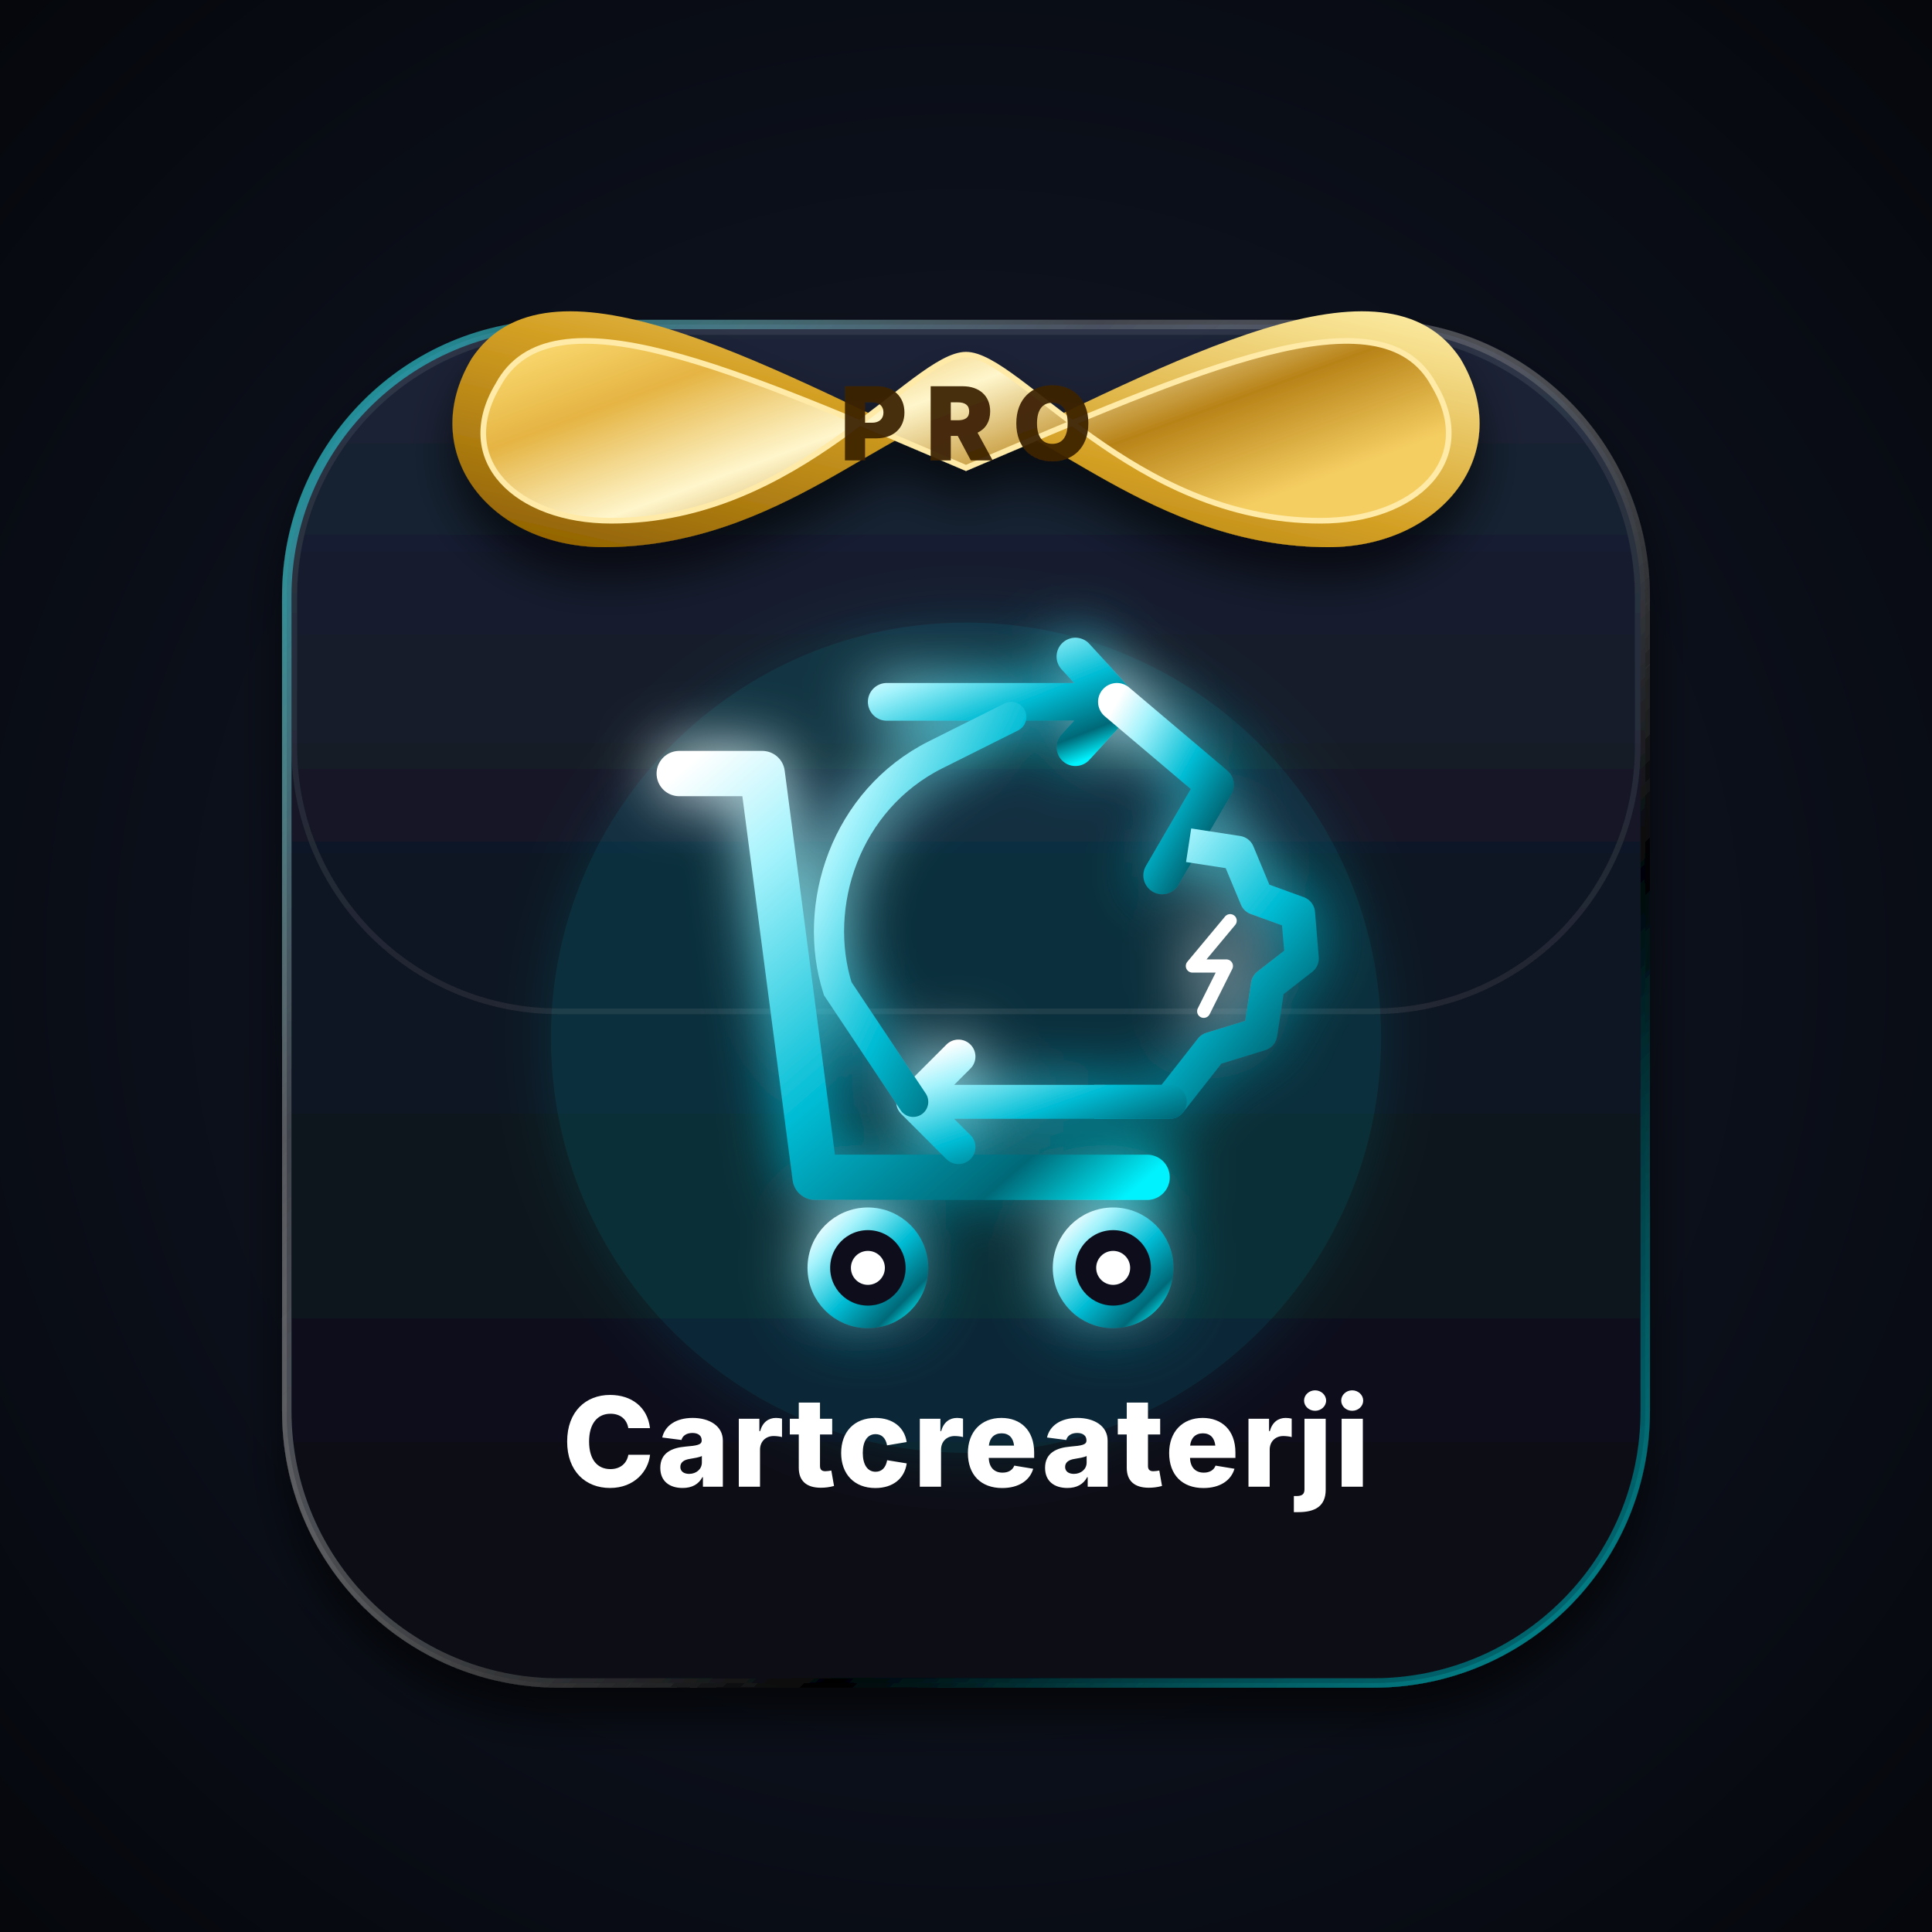
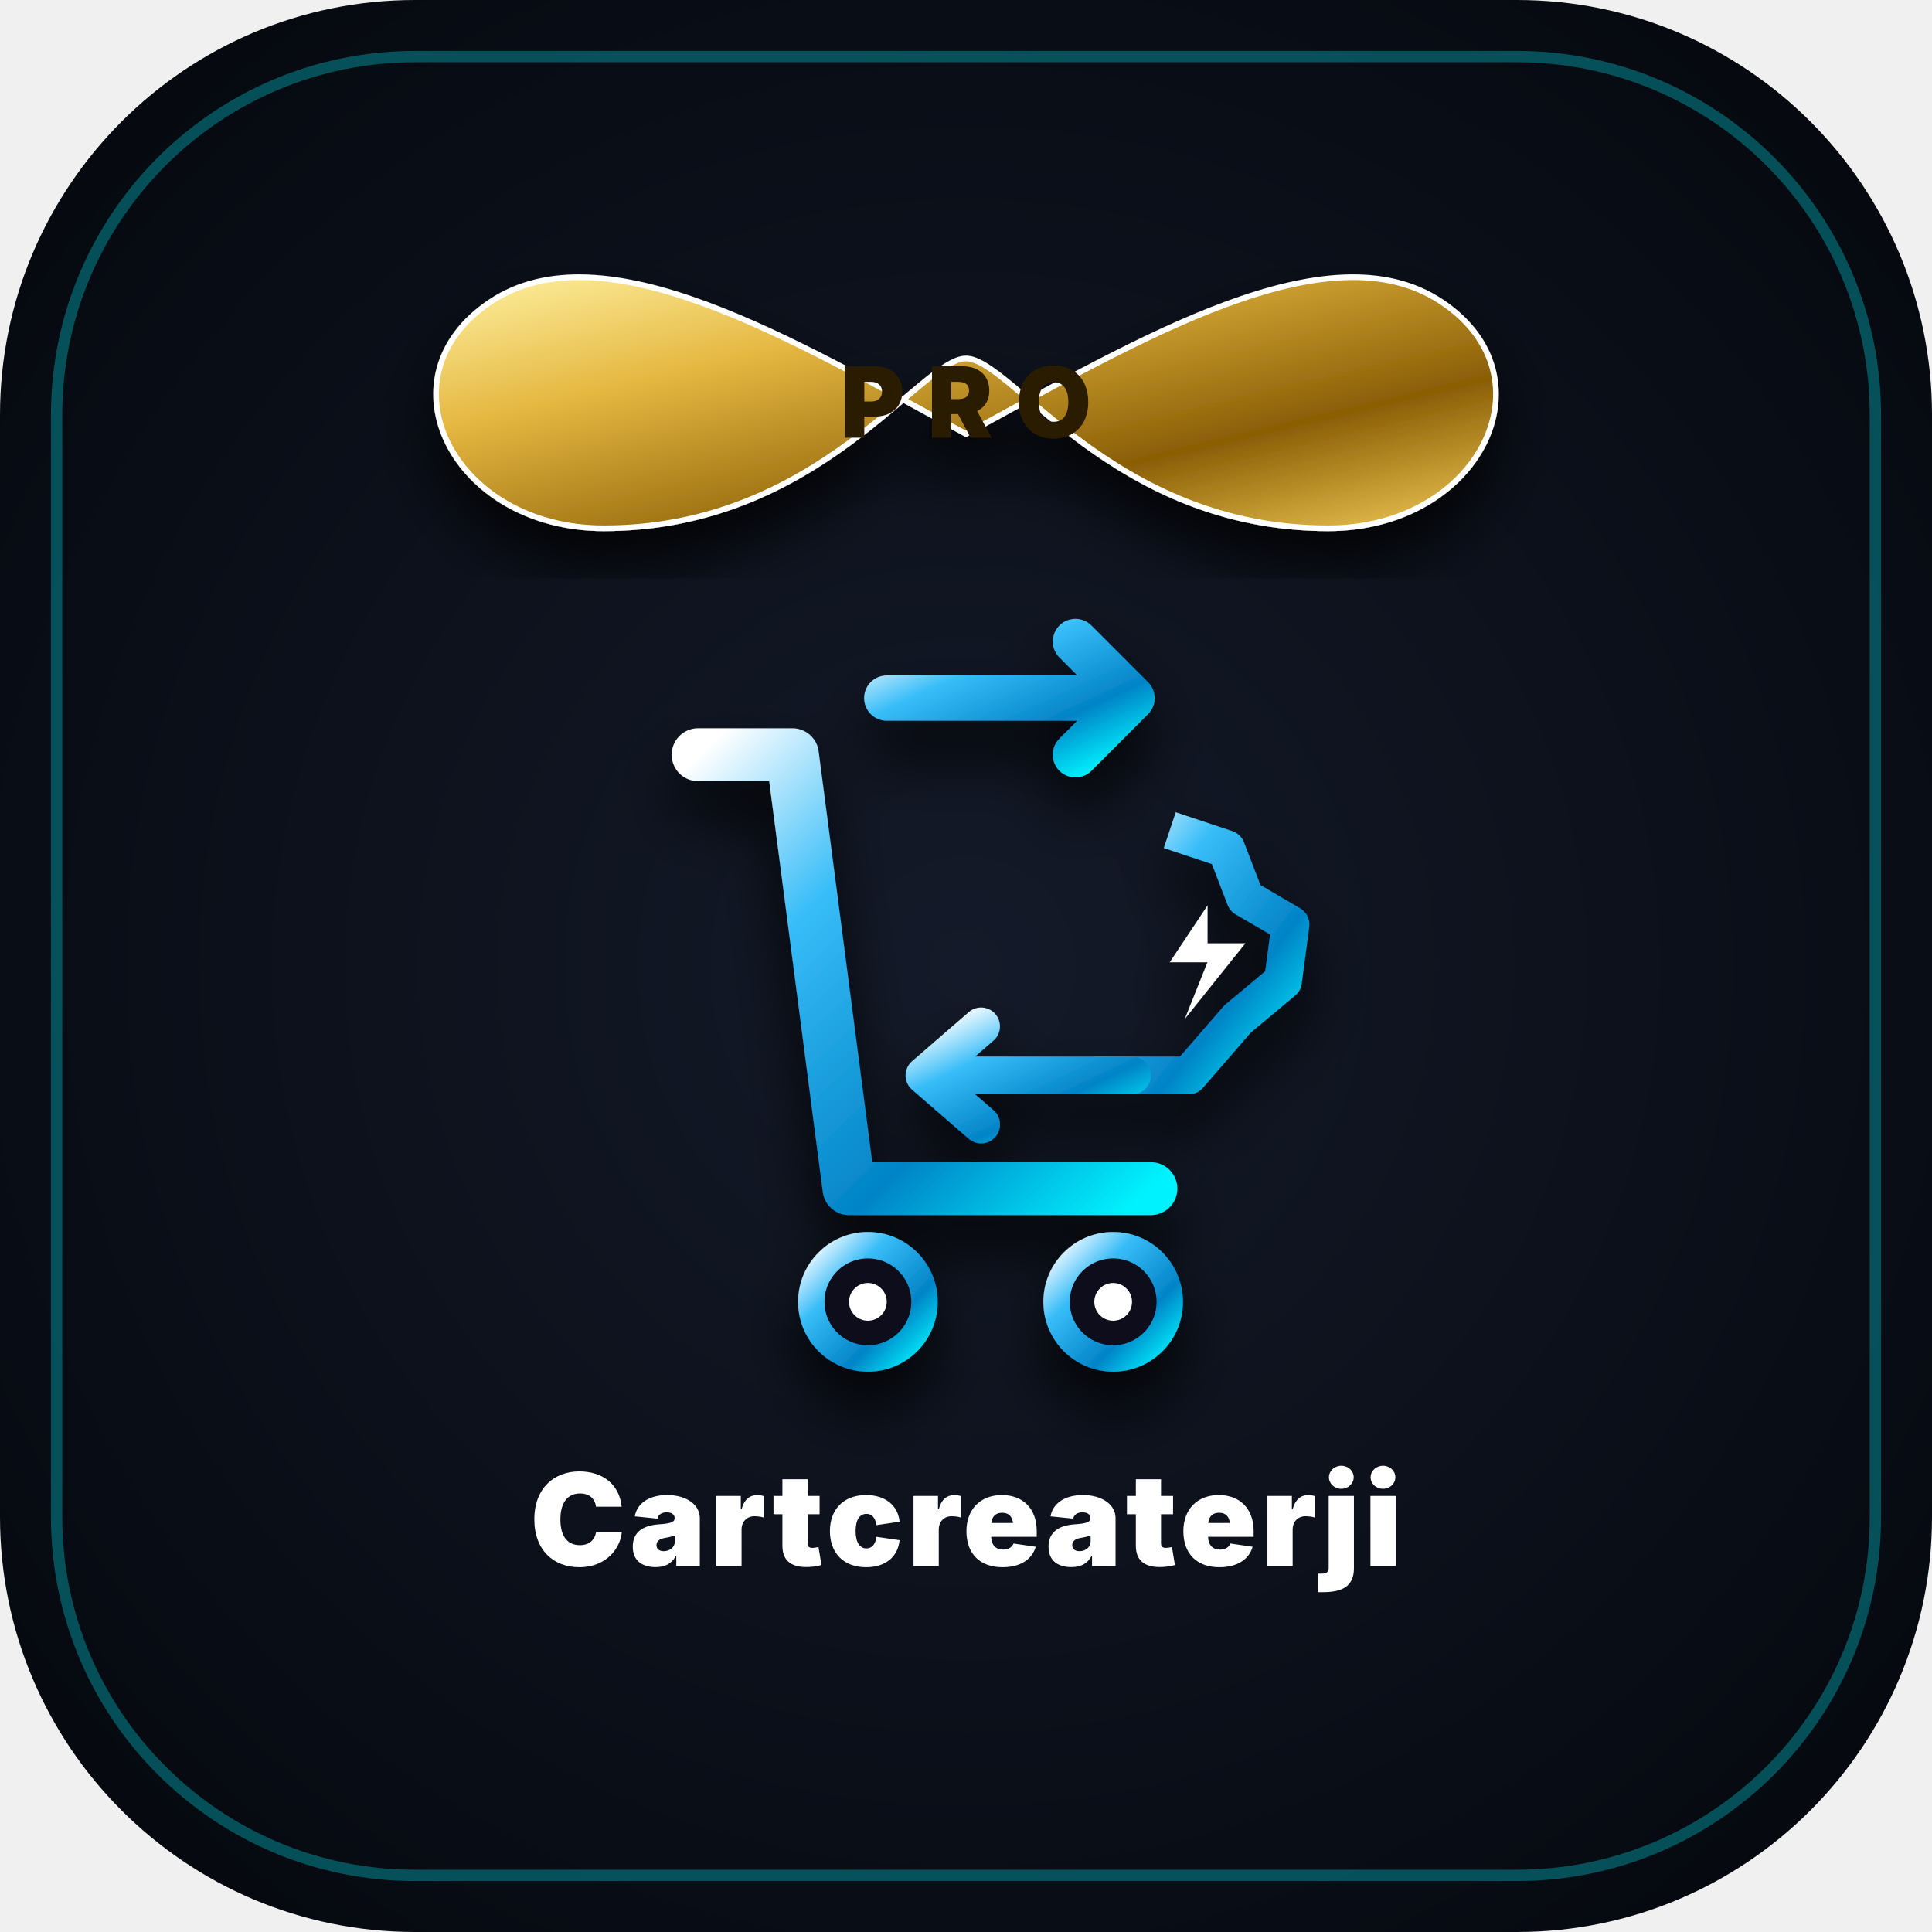
- <svg xmlns="http://www.w3.org/2000/svg" viewBox="0 0 512 512" width="100%" height="100%">
+ <svg xmlns="http://www.w3.org/2000/svg" viewBox="0 0 512 512" width="512" height="512">
  <defs>
-     <radialGradient id="baseVignette" cx="50%" cy="50%" r="70%">
-       <stop offset="0%" stop-color="#141926" />
-       <stop offset="60%" stop-color="#0b0f19" />
-       <stop offset="100%" stop-color="#05070c" />
+     <radialGradient id="bg" cx="50%" cy="50%" r="75%">
+       <stop offset="0%" stop-color="#141a29" />
+       <stop offset="70%" stop-color="#080c14" />
+       <stop offset="100%" stop-color="#020408" />
    </radialGradient>
-     <linearGradient id="tileGlass" x1="0%" y1="0%" x2="0%" y2="100%">
-       <stop offset="0%" stop-color="#1c2538" />
-       <stop offset="40%" stop-color="#111724" />
-       <stop offset="100%" stop-color="#090d15" />
+     <linearGradient id="gold" x1="0%" y1="0%" x2="100%" y2="100%">
+       <stop offset="0%" stop-color="#fff2a3" />
+       <stop offset="30%" stop-color="#e5b842" />
+       <stop offset="70%" stop-color="#8a5e05" />
+       <stop offset="100%" stop-color="#f3cb57" />
    </linearGradient>
-     <linearGradient id="tileBorder" x1="0%" y1="0%" x2="100%" y2="100%">
-       <stop offset="0%" stop-color="rgba(0, 242, 254, 0.6)" />
-       <stop offset="30%" stop-color="rgba(255, 255, 255, 0.2)" />
-       <stop offset="70%" stop-color="rgba(0, 0, 0, 0.8)" />
-       <stop offset="100%" stop-color="rgba(0, 242, 254, 0.4)" />
-     </linearGradient>
-     <linearGradient id="liquidGold" x1="0%" y1="0%" x2="100%" y2="50%">
-       <stop offset="0%" stop-color="#ffe27a" />
-       <stop offset="25%" stop-color="#e5b443" />
-       <stop offset="50%" stop-color="#fff6cc" />
-       <stop offset="75%" stop-color="#b88318" />
-       <stop offset="100%" stop-color="#f5ce62" />
-     </linearGradient>
-     <linearGradient id="goldShade" x1="0%" y1="100%" x2="100%" y2="0%">
-       <stop offset="0%" stop-color="#8a5c00" />
-       <stop offset="50%" stop-color="#d4a024" />
-       <stop offset="100%" stop-color="#fff0aa" />
-     </linearGradient>
-     <linearGradient id="cyanRibbon" x1="0%" y1="0%" x2="100%" y2="100%">
+     <linearGradient id="cyan" x1="0%" y1="0%" x2="100%" y2="100%">
      <stop offset="0%" stop-color="#ffffff" />
-       <stop offset="20%" stop-color="#a5f3fc" />
-       <stop offset="55%" stop-color="#00bcd4" />
-       <stop offset="85%" stop-color="#006978" />
+       <stop offset="30%" stop-color="#38bdf8" />
+       <stop offset="70%" stop-color="#0284c7" />
      <stop offset="100%" stop-color="#00f2fe" />
    </linearGradient>
-     <filter id="softGlow" x="-20%" y="-20%" width="140%" height="140%">
-       <feGaussianBlur stdDeviation="8" result="blur" />
-       <feMerge>
-         <feMergeNode in="blur" />
-         <feMergeNode in="SourceGraphic" />
-       </feMerge>
-     </filter>
-     <filter id="goldDropShadow" x="-10%" y="-10%" width="120%" height="140%">
-       <feDropShadow dx="0" dy="8" stdDeviation="6" flood-color="#000000" flood-opacity="0.65" />
+     <filter id="shadow" x="-20%" y="-20%" width="140%" height="140%">
+       <feDropShadow dx="0" dy="10" stdDeviation="8" flood-color="#000000" flood-opacity="0.8" />
    </filter>
  </defs>
-   <rect width="512" height="512" fill="url(#baseVignette)" />
-   <g filter="url(#goldDropShadow)">
-     <rect x="76" y="86" width="360" height="360" rx="72" fill="url(#tileGlass)" stroke="url(#tileBorder)" stroke-width="2.5" />
-     <rect x="78" y="88" width="356" height="180" rx="70" fill="none" stroke="rgba(255,255,255,0.08)" stroke-width="1.5" />
+   <rect width="512" height="512" rx="110" fill="url(#bg)" />
+   <rect x="15" y="15" width="482" height="482" rx="95" fill="none" stroke="rgba(0, 242, 254, 0.3)" stroke-width="3" />
+   <g filter="url(#shadow)">
+     <path d="M 160 140 C 120 140 100 100 130 80 C 160 60 210 90 256 115 C 302 90 352 60 382 80 C 412 100 392 140 352 140 C 295 140 268 95 256 95 C 244 95 217 140 160 140 Z" fill="url(#gold)" stroke="#fff" stroke-width="1.5" />
+     <text x="256" y="116" font-family="system-ui, -apple-system, sans-serif" font-size="26" font-weight="900" letter-spacing="6" fill="#2b1a03" text-anchor="middle">PRO</text>
  </g>
-   <circle cx="256" cy="275" r="110" fill="#00f2fe" opacity="0.12" filter="url(#softGlow)" />
-   <g filter="url(#goldDropShadow)">
-     <path d="M 160 145 C 130 145 110 120 125 95 C 145 65 200 95 256 122 C 312 95 367 65 387 95 C 402 120 382 145 352 145 C 305 145 275 110 256 110 C 237 110 207 145 160 145 Z" fill="url(#goldShade)" />
-     <path d="M 132 102 C 146 76 195 98 256 124 C 317 98 366 76 380 102 C 392 122 375 138 350 138 C 300 138 270 94 256 94 C 242 94 212 138 162 138 C 137 138 120 122 132 102 Z" fill="url(#liquidGold)" stroke="#ffeaa7" stroke-width="1.5" />
-     <text x="256" y="122" font-family="-apple-system, BlinkMacSystemFont, 'Montserrat', 'Segoe UI', sans-serif" font-size="27" font-weight="900" letter-spacing="5" fill="#3e2402" text-anchor="middle" opacity="0.95">PRO</text>
+   <g filter="url(#shadow)">
+     <path d="M 185 200 H 210 L 225 315 H 305" fill="none" stroke="url(#cyan)" stroke-width="14" stroke-linecap="round" stroke-linejoin="round" />
+     <path d="M 235 185 H 300 L 285 170 M 300 185 L 285 200" fill="none" stroke="url(#cyan)" stroke-width="12" stroke-linecap="round" stroke-linejoin="round" />
+     <path d="M 310 220 L 325 225 L 330 238 L 342 245 L 340 260 L 328 270 L 315 285 L 290 285" fill="none" stroke="url(#cyan)" stroke-width="10" stroke-linejoin="round" />
+     <polygon points="320,240 310,255 320,255 314,270 330,250 320,250" fill="#ffffff" />
+     <path d="M 300 285 L 245 285 L 260 298 M 245 285 L 260 272" fill="none" stroke="url(#cyan)" stroke-width="10" stroke-linecap="round" stroke-linejoin="round" />
+     <circle cx="230" cy="345" r="15" fill="#080e1a" stroke="url(#cyan)" stroke-width="7" />
+     <circle cx="230" cy="345" r="5" fill="#ffffff" />
+     <circle cx="295" cy="345" r="15" fill="#080e1a" stroke="url(#cyan)" stroke-width="7" />
+     <circle cx="295" cy="345" r="5" fill="#ffffff" />
  </g>
-   <g filter="url(#softGlow)">
-     <path d="M 180 205 H 202 L 216 312 H 304" fill="none" stroke="url(#cyanRibbon)" stroke-width="12" stroke-linecap="round" stroke-linejoin="round" />
-     <path d="M 235 186 H 296 L 285 174 M 296 186 L 285 198" fill="none" stroke="url(#cyanRibbon)" stroke-width="10" stroke-linecap="round" stroke-linejoin="round" />
-     <path d="M 296 186 L 322 208 L 308 232" fill="none" stroke="url(#cyanRibbon)" stroke-width="10" stroke-linecap="round" stroke-linejoin="round" />
-     <path d="M 315 224 L 328 226 L 333 238 L 344 242 L 345 254 L 336 261 L 334 274 L 321 278 L 310 292 L 290 292" fill="none" stroke="url(#cyanRibbon)" stroke-width="9" stroke-linejoin="round" />
-     <path d="M 326 244 L 316 256 H 325 L 319 268" fill="none" stroke="#ffffff" stroke-width="3.5" stroke-linecap="round" stroke-linejoin="round" />
-     <path d="M 310 292 L 242 292 L 254 304 M 242 292 L 254 280" fill="none" stroke="url(#cyanRibbon)" stroke-width="9" stroke-linecap="round" stroke-linejoin="round" />
-     <path d="M 242 292 L 222 262 C 215 240 224 212 248 200 L 268 190" fill="none" stroke="url(#cyanRibbon)" stroke-width="8" stroke-linecap="round" />
-     <circle cx="230" cy="336" r="13" fill="#0b111e" stroke="url(#cyanRibbon)" stroke-width="6" />
-     <circle cx="230" cy="336" r="4.5" fill="#ffffff" />
-     <circle cx="295" cy="336" r="13" fill="#0b111e" stroke="url(#cyanRibbon)" stroke-width="6" />
-     <circle cx="295" cy="336" r="4.5" fill="#ffffff" />
-   </g>
-   <text x="256" y="394" font-family="-apple-system, BlinkMacSystemFont, 'Inter', 'Segoe UI', sans-serif" font-size="33" font-weight="800" letter-spacing="0.5" fill="#ffffff" text-anchor="middle">Cartcreaterji</text>
+   <text x="256" y="415" font-family="system-ui, -apple-system, sans-serif" font-size="34" font-weight="900" letter-spacing="1" fill="#ffffff" text-anchor="middle">Cartcreaterji</text>
</svg>
